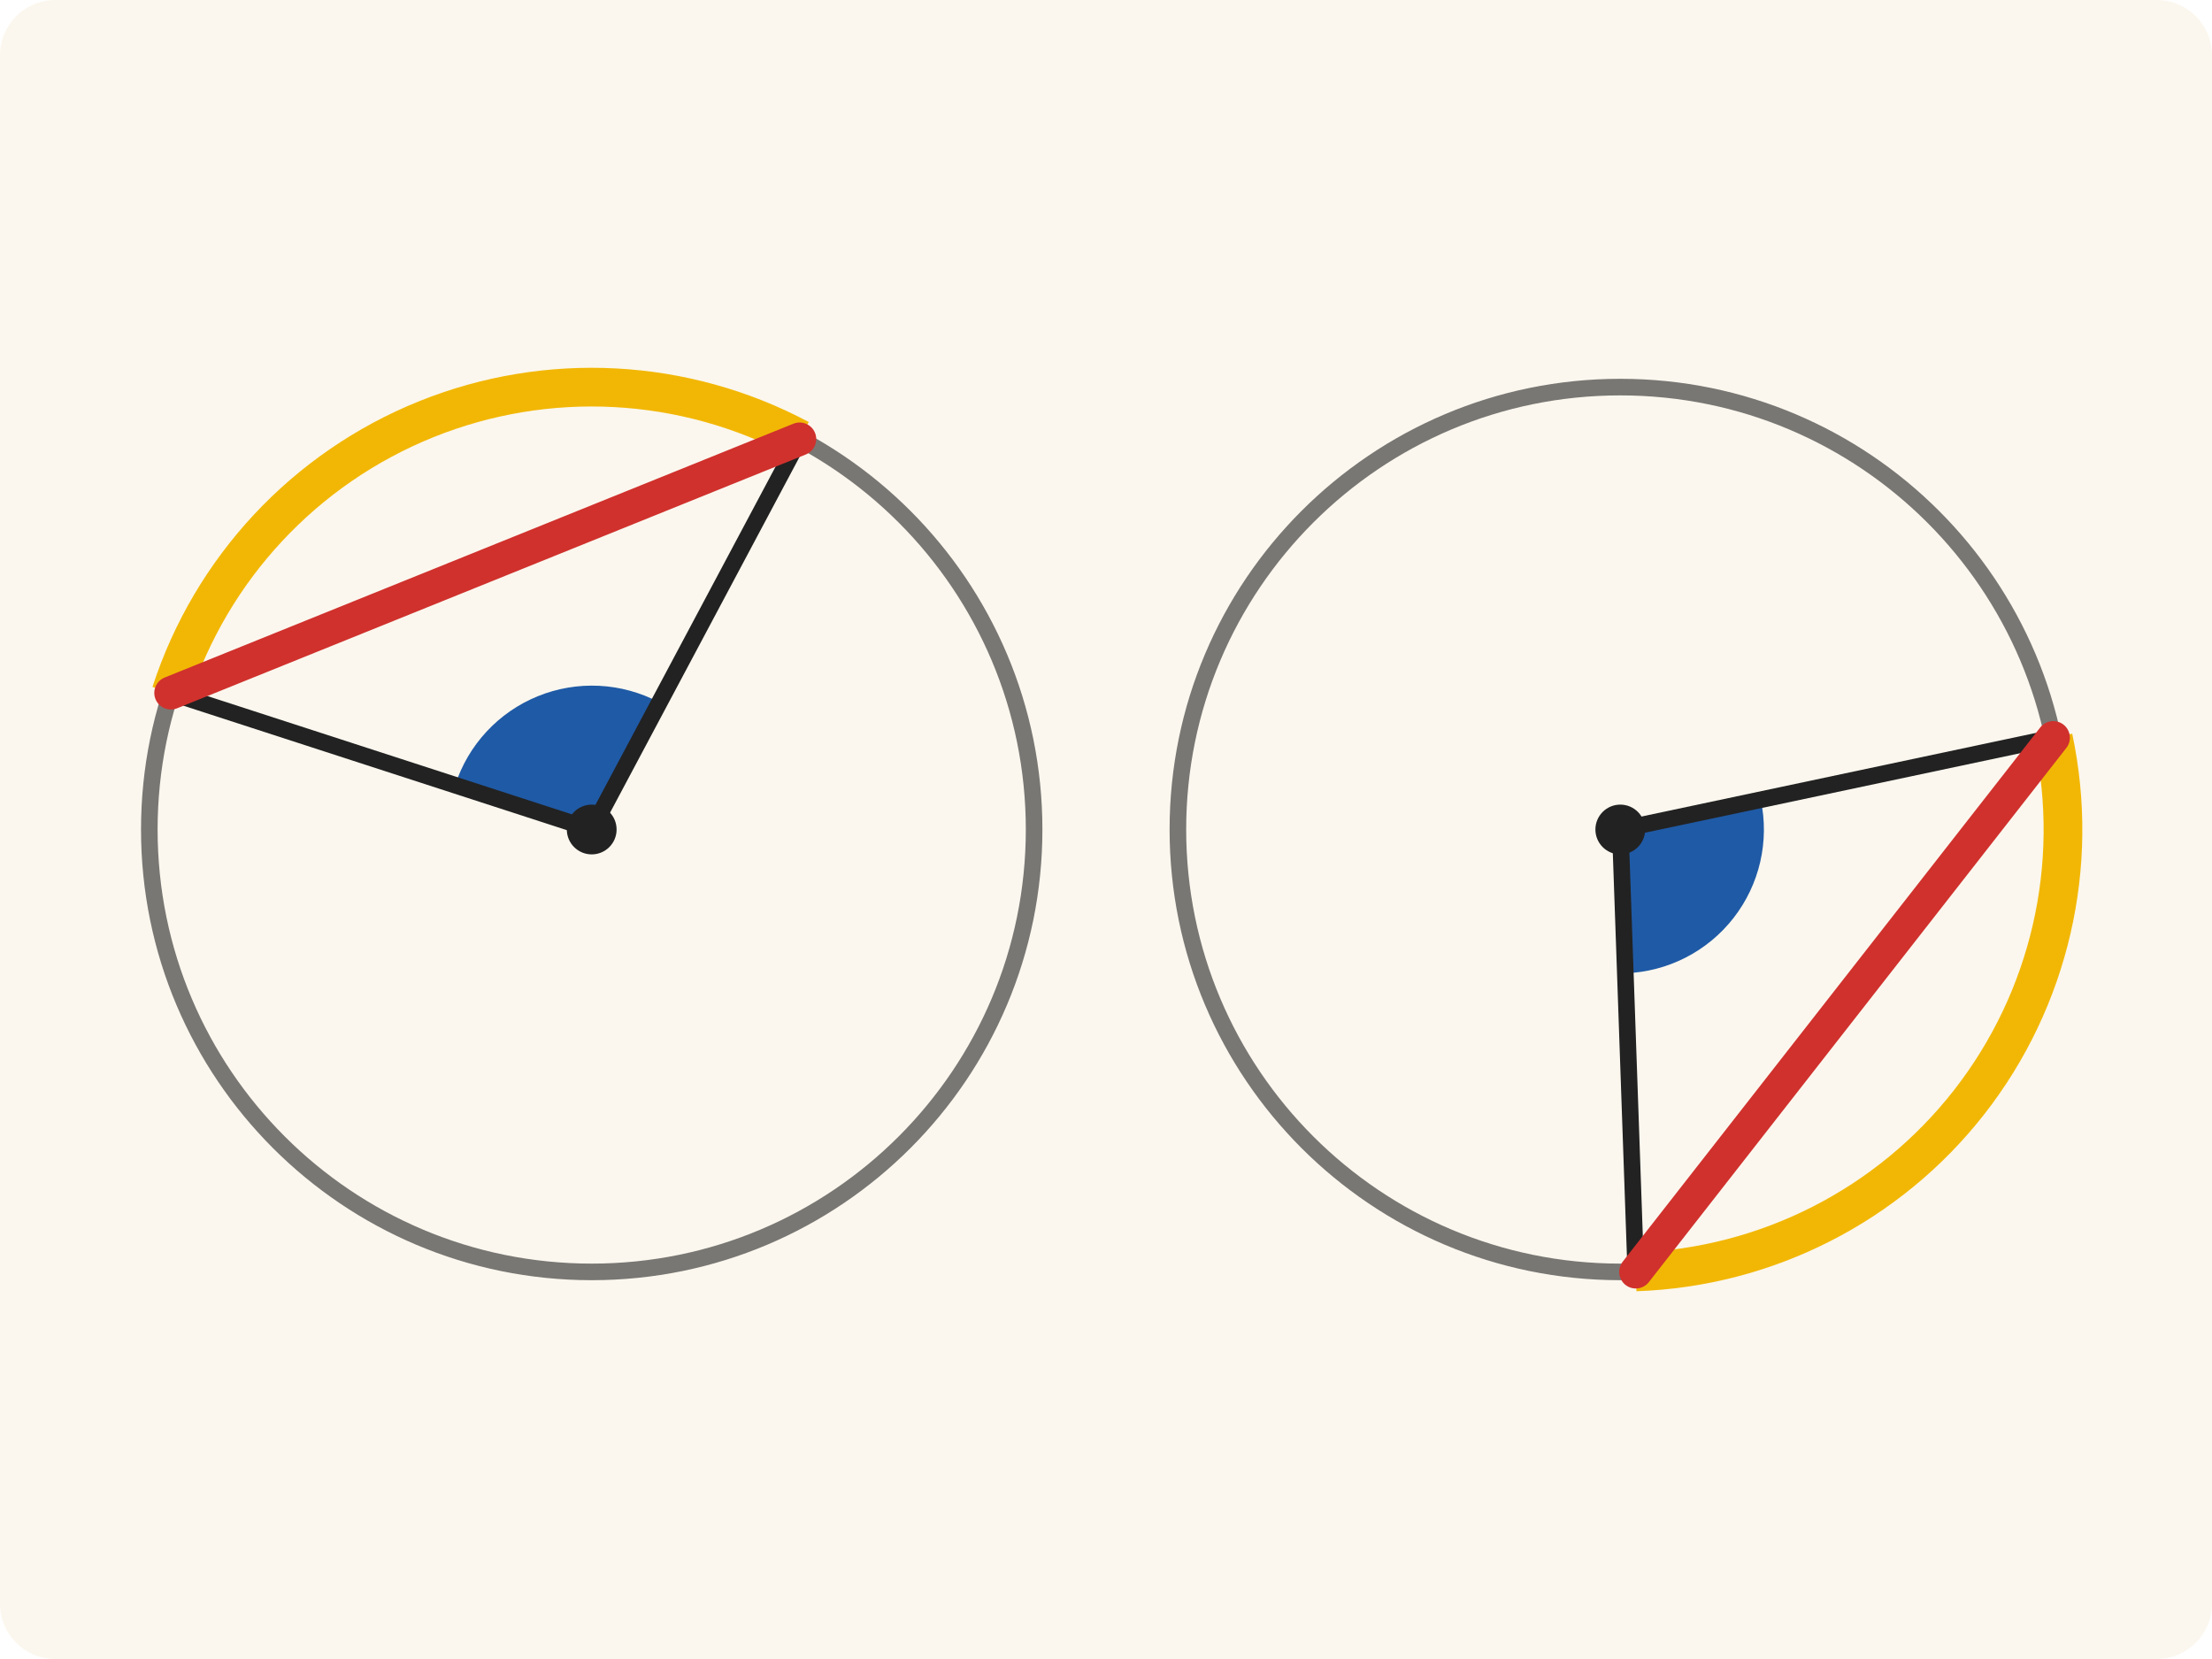
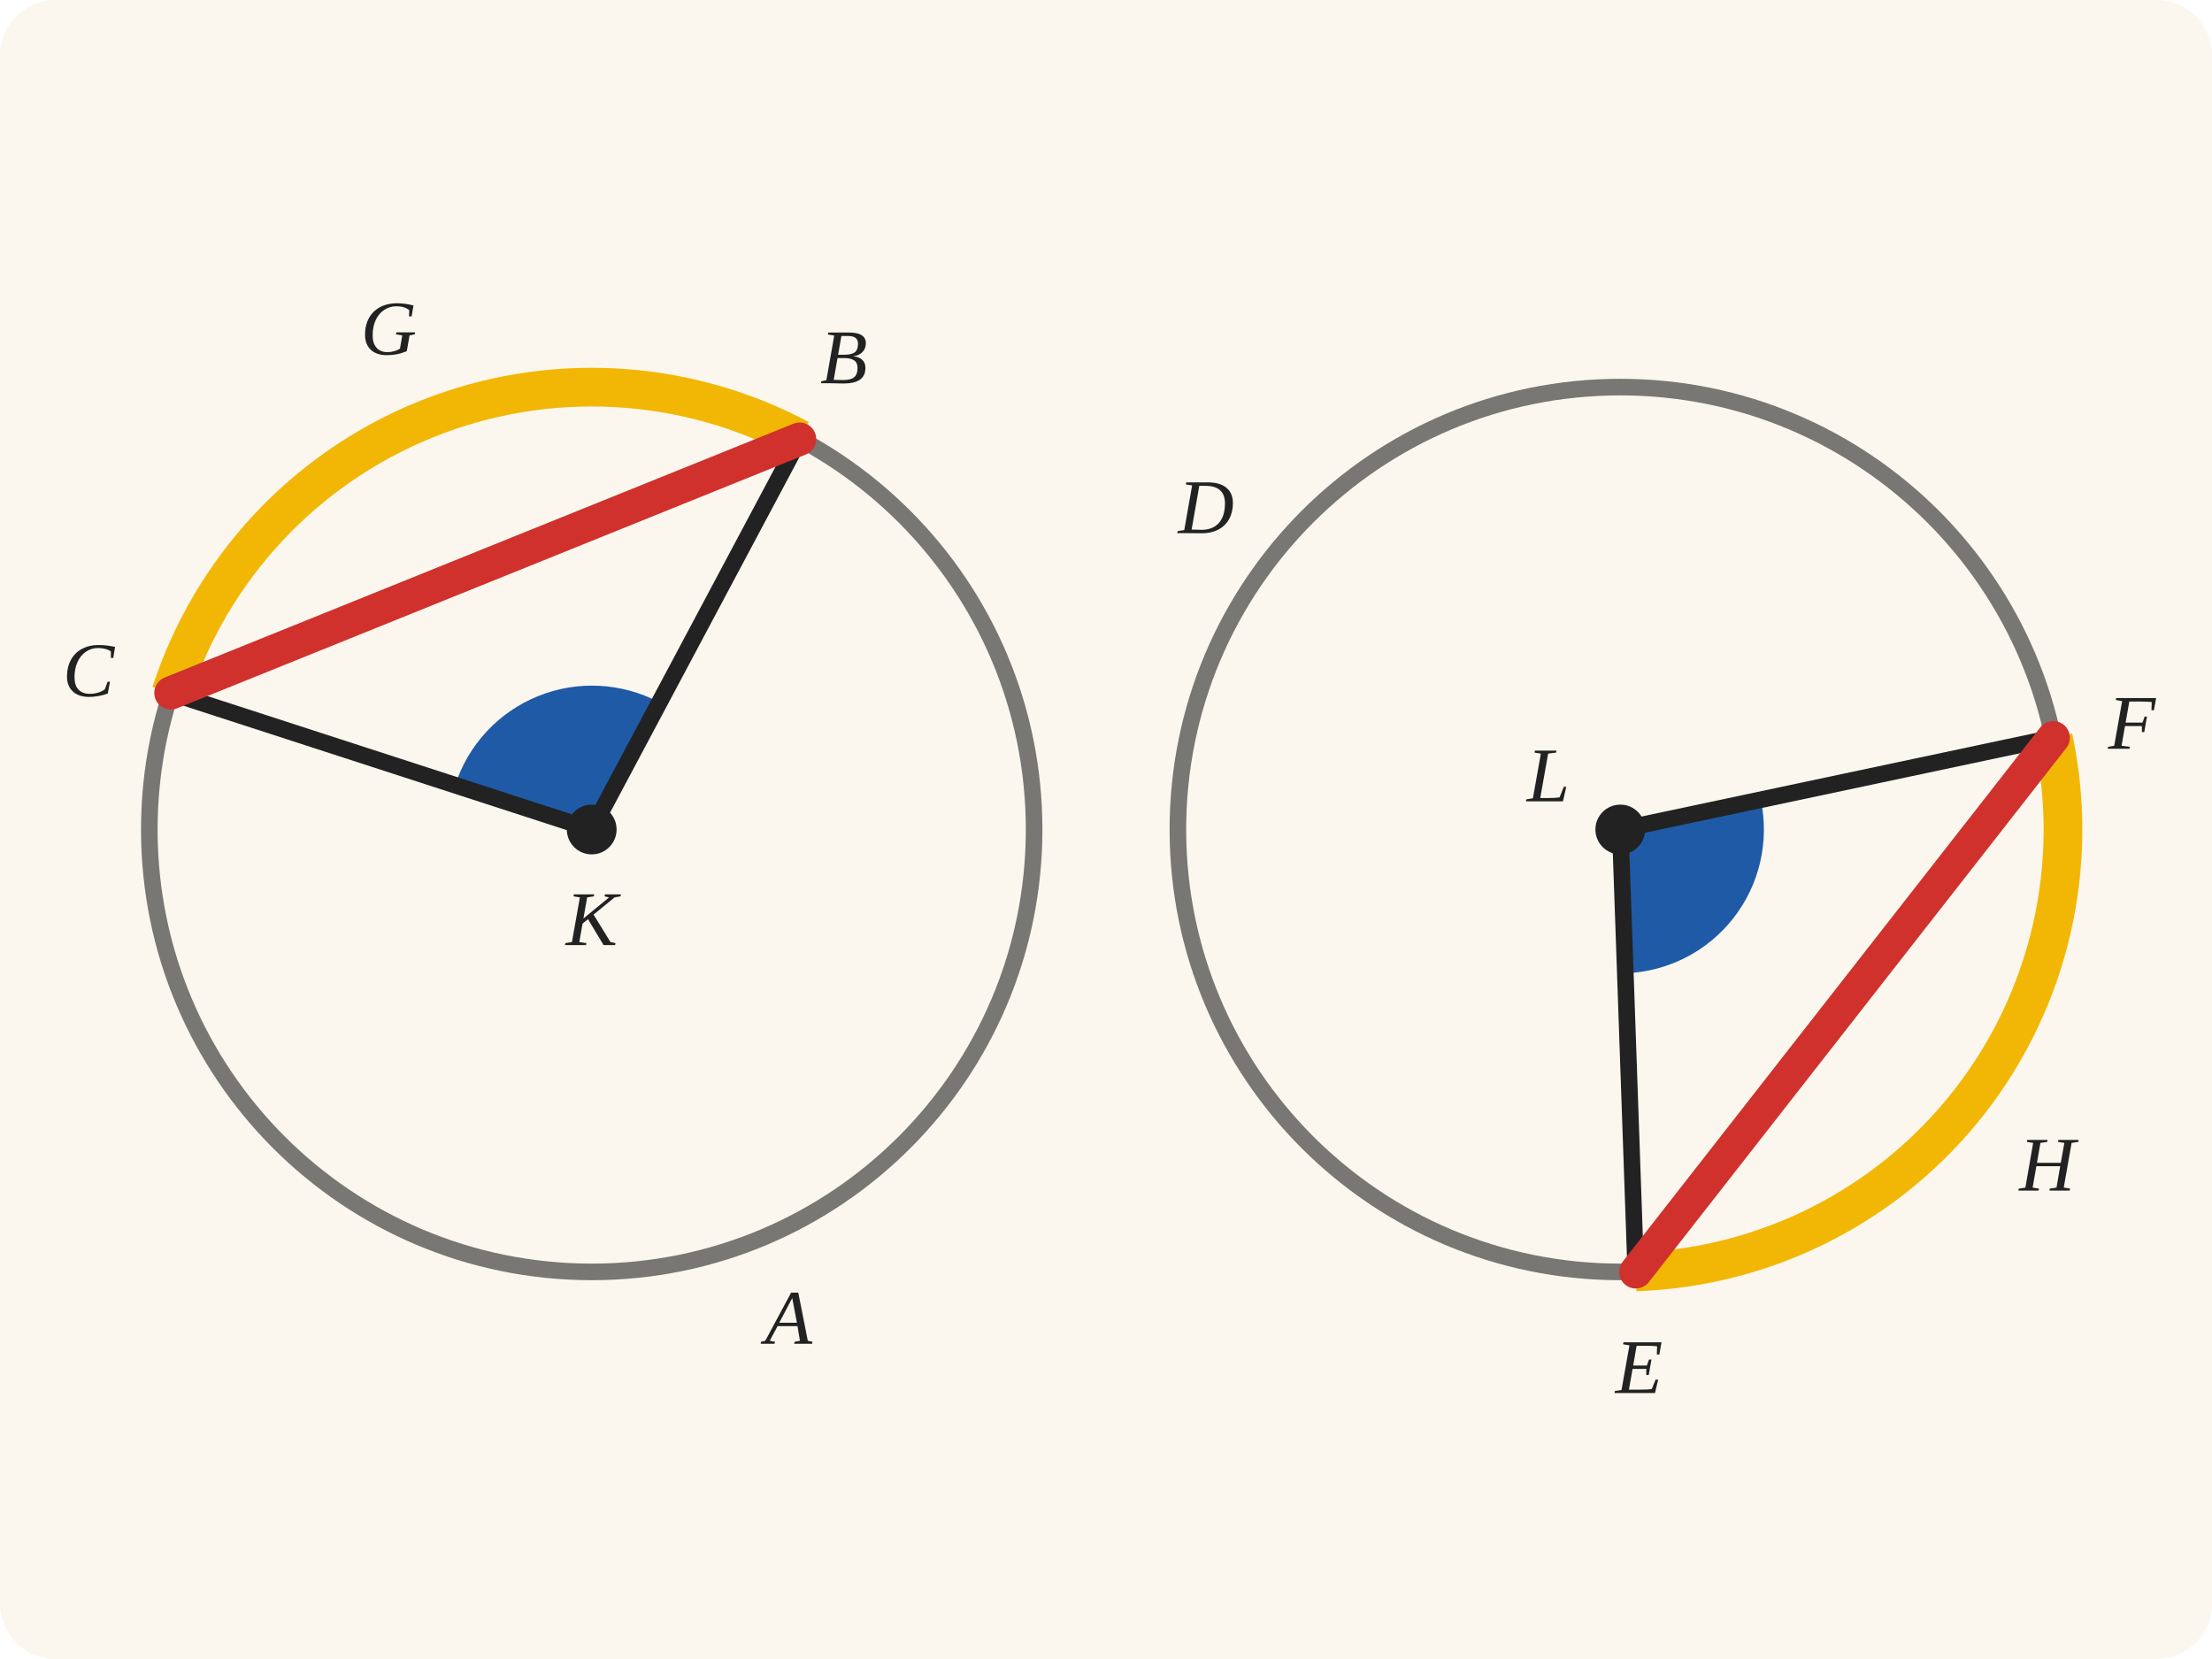
<svg xmlns="http://www.w3.org/2000/svg" viewBox="0 0 400 300" font-family="Georgia, 'Times New Roman', serif">
  <rect x="0" y="0" width="400" height="300" rx="10" fill="#fbf7ee" />
  <circle cx="107.0" cy="150.0" r="80.0" fill="none" stroke="#222222" stroke-width="3" stroke-opacity="0.6" />
  <circle cx="293.0" cy="150.0" r="80.0" fill="none" stroke="#222222" stroke-width="3" stroke-opacity="0.6" />
  <path d="M107.0,150.0 L119.2,127.0 A26,26 0 0,0 82.3,142.0 Z" fill="#1f5aa6" />
  <path d="M293.0,150.0 L293.9,176.0 A26,26 0 0,0 318.4,144.6 Z" fill="#1f5aa6" />
  <line x1="107.0" y1="150.0" x2="144.6" y2="79.4" stroke="#222222" stroke-width="3" stroke-linecap="round" />
  <line x1="107.0" y1="150.0" x2="30.9" y2="125.3" stroke="#222222" stroke-width="3" stroke-linecap="round" />
  <line x1="293.0" y1="150.0" x2="295.8" y2="230.0" stroke="#222222" stroke-width="3" stroke-linecap="round" />
  <line x1="293.0" y1="150.0" x2="371.3" y2="133.4" stroke="#222222" stroke-width="3" stroke-linecap="round" />
  <path d="M144.6,79.4 A80.0,80.0 0 0,0 30.9,125.3" fill="none" stroke="#f2b705" stroke-width="7" stroke-linecap="butt" />
  <path d="M295.8,230.0 A80.0,80.0 0 0,0 371.3,133.4" fill="none" stroke="#f2b705" stroke-width="7" stroke-linecap="butt" />
  <line x1="144.6" y1="79.4" x2="30.9" y2="125.3" stroke="#d0312d" stroke-width="6" stroke-linecap="round" />
  <line x1="295.8" y1="230.0" x2="371.3" y2="133.4" stroke="#d0312d" stroke-width="6" stroke-linecap="round" />
  <circle cx="107.0" cy="150.0" r="4.5" fill="#222222" />
  <circle cx="293.0" cy="150.0" r="4.5" fill="#222222" />
+   <g font-style="italic" font-size="14" fill="#222222" text-anchor="middle">
+     <text x="142.6" y="243.0">A</text>
+     <text x="152.6" y="69.3">B</text>
+     <text x="16.0" y="125.9">C</text>
+     <text x="218.1" y="96.4">D</text>
+     <text x="296.4" y="251.9">E</text>
+     <text x="385.5" y="135.4">F</text>
+     <text x="70.3" y="64.1">G</text>
+     <text x="370.2" y="215.3">H</text>
+     <text x="107.0" y="170.9">K</text>
+     <text x="280.0" y="144.9">L</text>
+   </g>
</svg>
